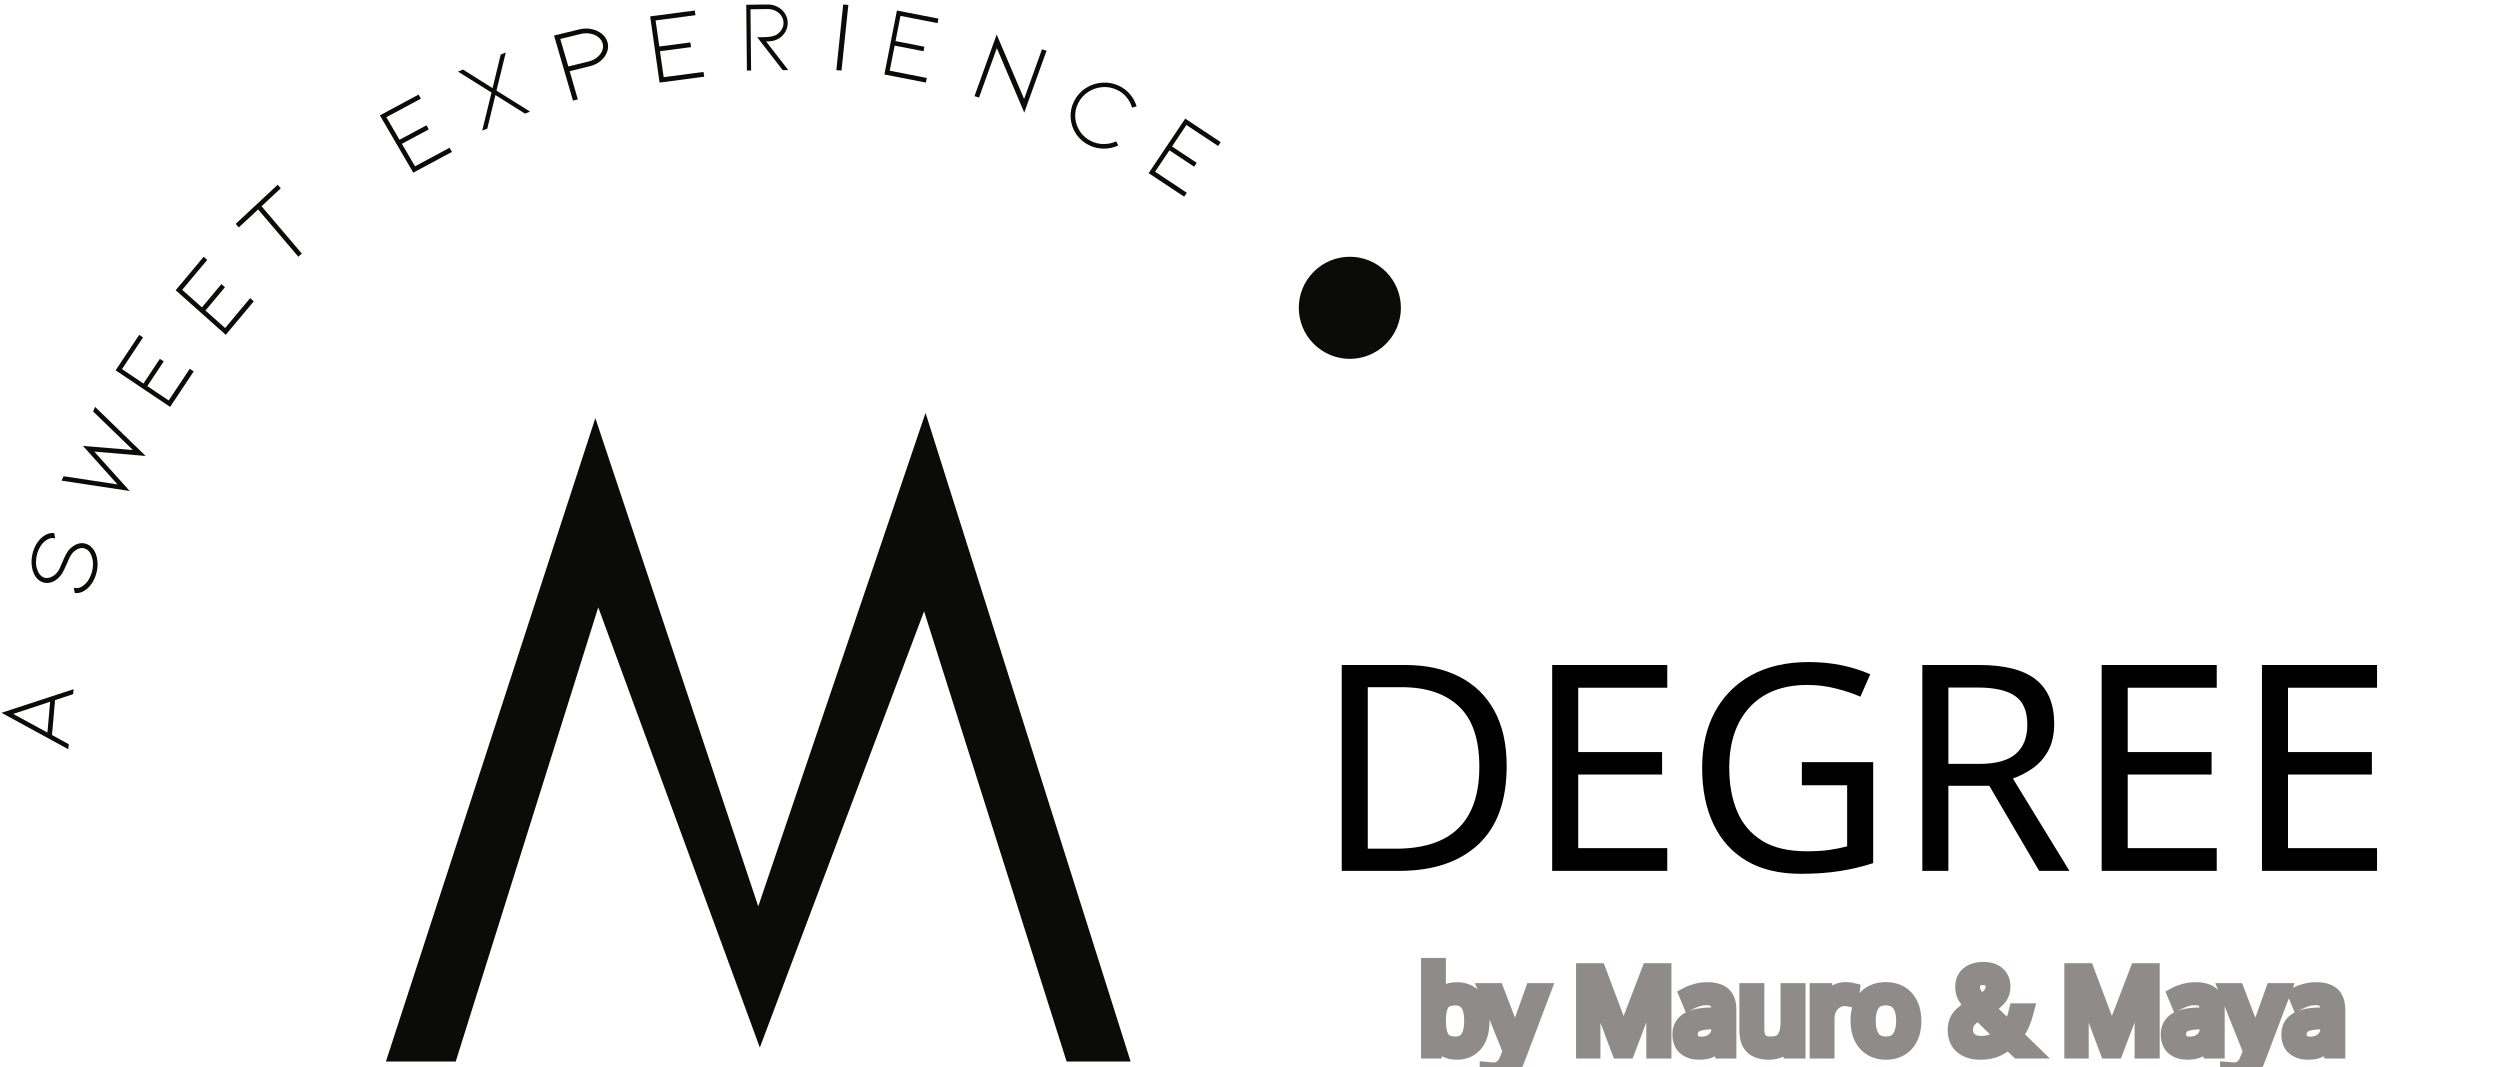
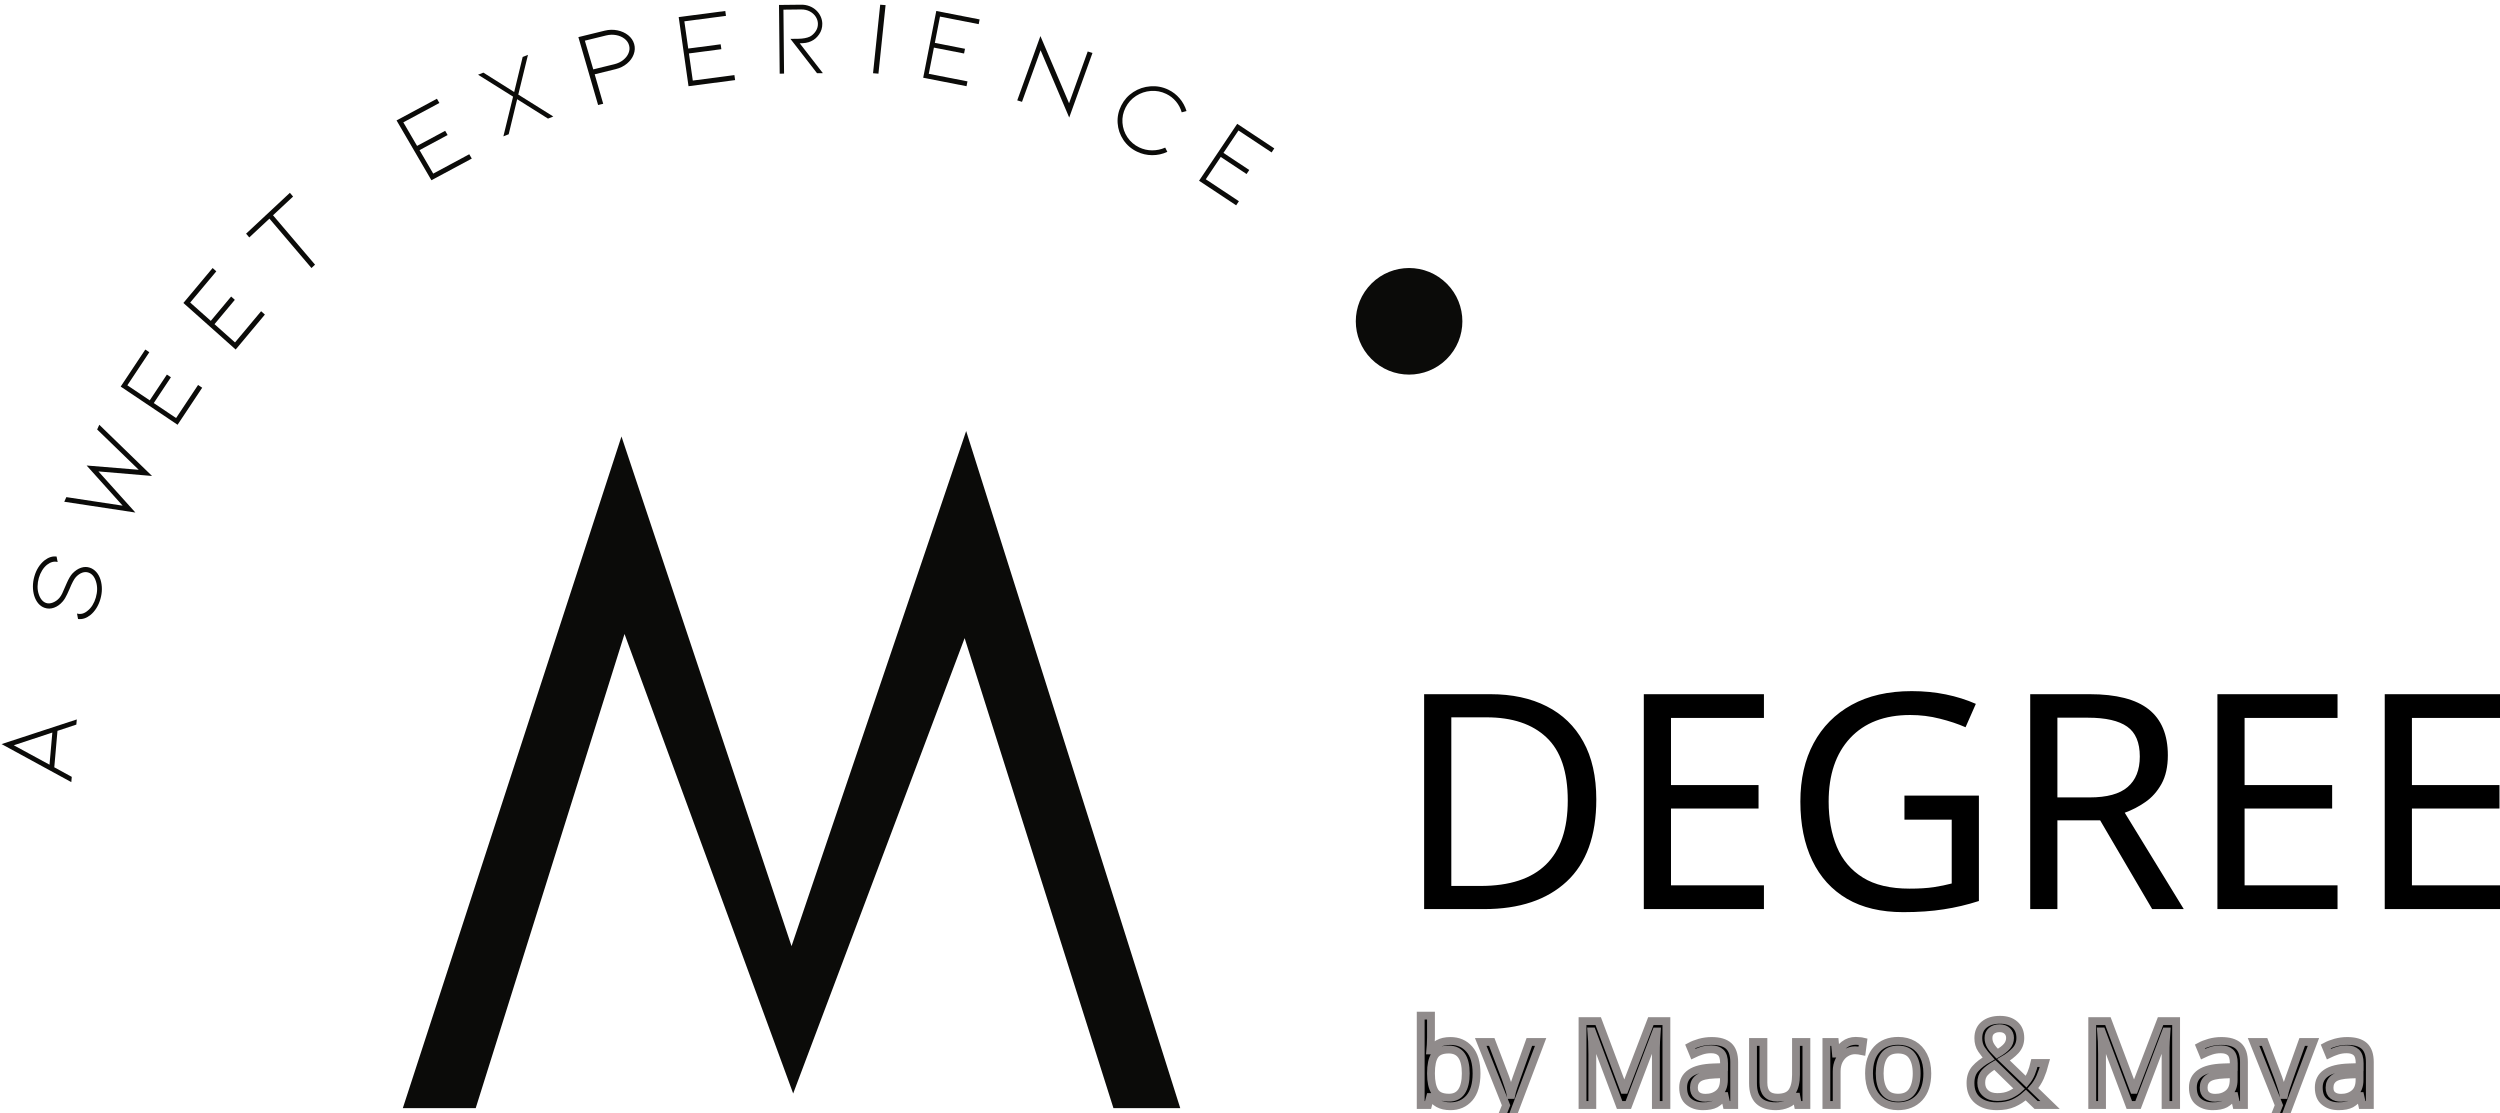
- <svg xmlns="http://www.w3.org/2000/svg" width="333px" height="142px" viewBox="0 0 333 142" version="1.1">
+ <svg xmlns="http://www.w3.org/2000/svg" width="319px" height="142px" viewBox="0 0 319 142" version="1.1">
  <defs />
  <g id="Page-1" stroke="none" stroke-width="1" fill="none" fill-rule="evenodd">
-     <g id="Homepage-3" transform="translate(-419, -185)">
-       <g id="second-logo" transform="translate(419, 185)">
-         <text id="by-Mauro-&amp;-Maya" stroke="#908B8B" stroke-width="2" font-family="Kiona-Regular, Kiona" font-size="15" font-weight="normal" fill="#000000">
-           <tspan x="189" y="140">by Mauro &amp; Maya</tspan>
+     <g id="second-logo">
+       <g id="by-Mauro-&amp;-Maya" transform="translate(180, 126)" fill="#000000" font-family="Kiona-Regular, Kiona" font-size="15" font-weight="normal" stroke="#908B8B">
+         <text>
+           <tspan x="0" y="15">by Mauro &amp; Maya</tspan>
        </text>
-         <polygon id="Fill-5" fill="#0B0B09" points="51.4 141.4 60.7 141.4 79.688 80.895 101.209 139.532 123.087 81.423 142.075 141.4 150.6 141.4 123.282 55 101 120.729 79.3 55.692" />
-         <path d="M184.124,35.754 C187.024,38.141 187.435,42.427 185.046,45.324 C182.656,48.225 178.372,48.635 175.475,46.246 C172.577,43.858 172.164,39.574 174.554,36.673 C176.941,33.778 181.226,33.364 184.124,35.754" id="Fill-7" fill="#0B0B09" />
-         <path d="M1.76,95.097 L6.318,97.574 L6.678,93.473 L1.76,95.097 Z M6.927,97.906 L9.158,99.128 L9.099,99.8 L0.2,94.945 L9.8,91.8 L9.741,92.457 L7.334,93.255 L6.927,97.906 Z" id="Fill-11" fill="#0B0B09" />
-         <path d="M10.349,72.443 C10.733,72.316 11.105,72.315 11.469,72.438 C11.78,72.544 12.055,72.729 12.289,72.99 C12.524,73.255 12.702,73.579 12.826,73.965 C13.062,74.754 13.058,75.579 12.812,76.437 C12.692,76.862 12.52,77.249 12.3,77.599 C12.08,77.949 11.825,78.243 11.535,78.478 C11.03,78.882 10.505,79.052 9.958,78.986 L9.825,78.287 C10.297,78.419 10.748,78.3 11.177,77.93 C11.415,77.747 11.624,77.51 11.805,77.217 C11.986,76.924 12.128,76.598 12.23,76.239 C12.442,75.501 12.447,74.819 12.244,74.192 C12.057,73.591 11.737,73.213 11.291,73.061 C11.029,72.971 10.759,72.979 10.479,73.079 C10.2,73.182 9.934,73.368 9.682,73.635 C9.451,73.891 9.182,74.396 8.873,75.153 C8.846,75.213 8.746,75.436 8.572,75.817 C8.399,76.198 8.207,76.509 7.999,76.751 C7.667,77.136 7.299,77.399 6.891,77.543 C6.484,77.688 6.086,77.695 5.697,77.56 C5.386,77.455 5.117,77.269 4.892,77.006 C4.666,76.74 4.493,76.416 4.371,76.03 C4.256,75.655 4.199,75.255 4.2,74.831 C4.201,74.406 4.262,73.982 4.384,73.558 C4.628,72.699 5.053,72.019 5.661,71.517 C6.186,71.109 6.704,70.942 7.221,71.018 L7.354,71.715 C7.14,71.653 6.919,71.65 6.689,71.709 C6.46,71.767 6.233,71.885 6.006,72.059 C5.766,72.252 5.555,72.494 5.375,72.786 C5.193,73.079 5.052,73.4 4.953,73.751 C4.853,74.103 4.801,74.457 4.795,74.814 C4.79,75.172 4.838,75.501 4.937,75.797 C5.029,76.092 5.157,76.338 5.317,76.534 C5.479,76.732 5.666,76.866 5.876,76.938 C6.138,77.029 6.428,77.011 6.746,76.887 C7.063,76.762 7.34,76.566 7.572,76.302 C7.712,76.137 7.835,75.943 7.939,75.722 C8.045,75.5 8.171,75.211 8.319,74.856 C8.345,74.794 8.413,74.64 8.522,74.394 C8.628,74.147 8.746,73.912 8.873,73.692 C9.001,73.473 9.131,73.296 9.261,73.158 C9.604,72.809 9.965,72.569 10.349,72.443" id="Fill-13" fill="#0B0B09" />
-         <polygon id="Fill-15" fill="#0B0B09" points="17.703 59.945 12.397 54.802 12.671 54.2 19.4 60.733 12.559 60.153 17.275 65.4 8.2 64.023 8.468 63.433 15.649 64.523 11.053 59.399" />
-         <polygon id="Fill-17" fill="#0B0B09" points="22.659 54.2 15.4 49.326 18.542 44.6 19.054 44.944 16.25 49.165 19.108 51.085 21.295 47.796 21.808 48.14 19.623 51.43 22.469 53.342 25.275 49.121 25.8 49.474" />
-         <polygon id="Fill-19" fill="#0B0B09" points="30.071 44.6 23.4 38.659 27.129 34.2 27.601 34.621 24.27 38.604 26.898 40.943 29.493 37.838 29.964 38.259 27.37 41.363 29.987 43.694 33.318 39.712 33.8 40.14" />
-         <polygon id="Fill-21" fill="#0B0B09" points="36.99 24.6 37.398 25.081 34.838 27.469 40.2 33.773 39.742 34.2 34.379 27.898 31.808 30.297 31.4 29.816" />
-         <polygon id="Fill-23" fill="#0B0B09" points="55.049 23 50.6 15.366 55.751 12.6 56.066 13.14 51.465 15.61 53.218 18.617 56.803 16.691 57.117 17.232 53.532 19.157 55.278 22.153 59.877 19.682 60.2 20.234" />
-         <polygon id="Fill-25" fill="#0B0B09" points="67.369 7 66.132 12.069 70.6 14.865 69.924 15.134 65.989 12.66 64.908 17.131 64.231 17.4 65.469 12.332 61 9.534 61.677 9.266 65.612 11.741 66.693 7.268" />
-         <path d="M75.701,8.853 L78.392,8.193 C78.827,8.087 79.204,7.907 79.523,7.652 C79.841,7.398 80.07,7.104 80.205,6.771 C80.342,6.436 80.362,6.106 80.268,5.777 C80.17,5.438 79.972,5.157 79.674,4.93 C79.376,4.703 79.02,4.552 78.607,4.478 C78.193,4.402 77.769,4.42 77.334,4.526 L74.628,5.19 L75.701,8.853 Z M76.318,13.4 L73.8,4.736 L77.158,3.913 C77.707,3.778 78.249,3.764 78.78,3.871 C79.311,3.98 79.77,4.186 80.152,4.491 C80.535,4.798 80.79,5.172 80.919,5.617 C81.044,6.053 81.024,6.494 80.858,6.938 C80.692,7.385 80.408,7.776 80.004,8.112 C79.601,8.449 79.124,8.685 78.574,8.82 L75.883,9.481 L76.968,13.241 L76.318,13.4 Z" id="Fill-27" fill="#0B0B09" />
-         <polygon id="Fill-29" fill="#0B0B09" points="87.855 11 86.6 2.18 92.546 1.4 92.635 2.024 87.324 2.721 87.819 6.194 91.956 5.652 92.045 6.276 87.908 6.819 88.4 10.279 93.709 9.582 93.8 10.22" />
-         <path d="M104.255,9.343 L100.859,4.96 L101.853,4.948 C102.464,4.941 102.96,4.849 103.339,4.673 C103.619,4.526 103.862,4.305 104.066,4.01 C104.269,3.717 104.369,3.394 104.366,3.043 C104.363,2.728 104.273,2.43 104.096,2.15 C103.92,1.868 103.669,1.639 103.344,1.463 C103.02,1.288 102.647,1.202 102.224,1.206 L99.966,1.233 L100.047,9.393 L99.488,9.4 L99.4,0.632 L102.219,0.6 C102.599,0.596 102.955,0.655 103.288,0.783 C103.62,0.909 103.912,1.093 104.163,1.331 C104.404,1.564 104.592,1.826 104.723,2.121 C104.854,2.416 104.922,2.722 104.925,3.037 C104.929,3.531 104.798,3.975 104.528,4.37 C104.259,4.765 103.938,5.049 103.569,5.224 C103.313,5.353 103.063,5.434 102.82,5.468 C102.576,5.503 102.318,5.521 102.044,5.524 L105,9.335 L104.255,9.343 Z" id="Fill-31" fill="#0B0B09" />
-         <polygon id="Fill-33" fill="#0B0B09" points="111.4 9.345 112.312 0.6 113 0.655 112.089 9.4" />
-         <polygon id="Fill-35" fill="#0B0B09" points="117.8 9.919 119.47 1.4 125 2.479 124.882 3.082 119.943 2.117 119.286 5.473 123.134 6.225 123.015 6.827 119.167 6.075 118.511 9.419 123.45 10.383 123.329 11" />
-         <polygon id="Fill-37" fill="#0B0B09" points="132.779 6.409 130.407 12.994 129.8 12.807 132.756 4.6 136.412 13.179 138.793 6.568 139.4 6.757 136.431 15" />
-         <path d="M145.085,19.353 C144.362,19.006 143.78,18.506 143.342,17.852 C142.905,17.198 142.661,16.482 142.61,15.704 C142.558,14.925 142.712,14.18 143.073,13.465 C143.433,12.752 143.945,12.18 144.606,11.748 C145.268,11.318 145.998,11.073 146.796,11.013 C147.595,10.953 148.356,11.096 149.079,11.444 C149.639,11.715 150.122,12.085 150.523,12.559 C150.926,13.033 151.217,13.571 151.4,14.17 L150.787,14.333 C150.642,13.821 150.398,13.358 150.055,12.947 C149.712,12.536 149.297,12.214 148.808,11.98 C148.182,11.678 147.529,11.554 146.845,11.605 C146.163,11.657 145.533,11.869 144.955,12.241 C144.379,12.615 143.934,13.112 143.622,13.729 C143.309,14.348 143.177,14.994 143.226,15.669 C143.274,16.341 143.486,16.958 143.86,17.517 C144.235,18.075 144.735,18.506 145.361,18.808 C145.881,19.056 146.43,19.183 147.011,19.185 C147.59,19.189 148.146,19.071 148.68,18.835 L148.952,19.378 C148.332,19.663 147.686,19.803 147.011,19.8 C146.336,19.796 145.694,19.647 145.085,19.353" id="Fill-39" fill="#0B0B09" />
-         <polygon id="Fill-41" fill="#0B0B09" points="153 23.064 157.869 15.8 162.6 18.935 162.255 19.45 158.028 16.65 156.113 19.51 159.406 21.693 159.061 22.206 155.767 20.026 153.859 22.875 158.084 25.675 157.732 26.2" />
-         <text id="DEGREE" font-family="Kiona-Regular, Kiona" font-size="38.4" font-weight="normal" fill="#000000">
-           <tspan x="175" y="116"> DEGREE</tspan>
+       </g>
+       <polygon id="Fill-5" fill="#0B0B09" fill-rule="nonzero" points="51.4 141.4 60.7 141.4 79.688 80.895 101.209 139.532 123.087 81.423 142.075 141.4 150.6 141.4 123.282 55 101 120.729 79.3 55.692" />
+       <path d="M184.124,35.754 C187.024,38.141 187.435,42.427 185.046,45.324 C182.656,48.225 178.372,48.635 175.475,46.246 C172.577,43.858 172.164,39.574 174.554,36.673 C176.941,33.778 181.226,33.364 184.124,35.754" id="Fill-7" fill="#0B0B09" fill-rule="nonzero" />
+       <path d="M1.76,95.097 L6.318,97.574 L6.678,93.473 L1.76,95.097 Z M6.927,97.906 L9.158,99.128 L9.099,99.8 L0.2,94.945 L9.8,91.8 L9.741,92.457 L7.334,93.255 L6.927,97.906 Z" id="Fill-11" fill="#0B0B09" fill-rule="nonzero" />
+       <path d="M10.349,72.443 C10.733,72.316 11.105,72.315 11.469,72.438 C11.78,72.544 12.055,72.729 12.289,72.99 C12.524,73.255 12.702,73.579 12.826,73.965 C13.062,74.754 13.058,75.579 12.812,76.437 C12.692,76.862 12.52,77.249 12.3,77.599 C12.08,77.949 11.825,78.243 11.535,78.478 C11.03,78.882 10.505,79.052 9.958,78.986 L9.825,78.287 C10.297,78.419 10.748,78.3 11.177,77.93 C11.415,77.747 11.624,77.51 11.805,77.217 C11.986,76.924 12.128,76.598 12.23,76.239 C12.442,75.501 12.447,74.819 12.244,74.192 C12.057,73.591 11.737,73.213 11.291,73.061 C11.029,72.971 10.759,72.979 10.479,73.079 C10.2,73.182 9.934,73.368 9.682,73.635 C9.451,73.891 9.182,74.396 8.873,75.153 C8.846,75.213 8.746,75.436 8.572,75.817 C8.399,76.198 8.207,76.509 7.999,76.751 C7.667,77.136 7.299,77.399 6.891,77.543 C6.484,77.688 6.086,77.695 5.697,77.56 C5.386,77.455 5.117,77.269 4.892,77.006 C4.666,76.74 4.493,76.416 4.371,76.03 C4.256,75.655 4.199,75.255 4.2,74.831 C4.201,74.406 4.262,73.982 4.384,73.558 C4.628,72.699 5.053,72.019 5.661,71.517 C6.186,71.109 6.704,70.942 7.221,71.018 L7.354,71.715 C7.14,71.653 6.919,71.65 6.689,71.709 C6.46,71.767 6.233,71.885 6.006,72.059 C5.766,72.252 5.555,72.494 5.375,72.786 C5.193,73.079 5.052,73.4 4.953,73.751 C4.853,74.103 4.801,74.457 4.795,74.814 C4.79,75.172 4.838,75.501 4.937,75.797 C5.029,76.092 5.157,76.338 5.317,76.534 C5.479,76.732 5.666,76.866 5.876,76.938 C6.138,77.029 6.428,77.011 6.746,76.887 C7.063,76.762 7.34,76.566 7.572,76.302 C7.712,76.137 7.835,75.943 7.939,75.722 C8.045,75.5 8.171,75.211 8.319,74.856 C8.345,74.794 8.413,74.64 8.522,74.394 C8.628,74.147 8.746,73.912 8.873,73.692 C9.001,73.473 9.131,73.296 9.261,73.158 C9.604,72.809 9.965,72.569 10.349,72.443" id="Fill-13" fill="#0B0B09" fill-rule="nonzero" />
+       <polygon id="Fill-15" fill="#0B0B09" fill-rule="nonzero" points="17.703 59.945 12.397 54.802 12.671 54.2 19.4 60.733 12.559 60.153 17.275 65.4 8.2 64.023 8.468 63.433 15.649 64.523 11.053 59.399" />
+       <polygon id="Fill-17" fill="#0B0B09" fill-rule="nonzero" points="22.659 54.2 15.4 49.326 18.542 44.6 19.054 44.944 16.25 49.165 19.108 51.085 21.295 47.796 21.808 48.14 19.623 51.43 22.469 53.342 25.275 49.121 25.8 49.474" />
+       <polygon id="Fill-19" fill="#0B0B09" fill-rule="nonzero" points="30.071 44.6 23.4 38.659 27.129 34.2 27.601 34.621 24.27 38.604 26.898 40.943 29.493 37.838 29.964 38.259 27.37 41.363 29.987 43.694 33.318 39.712 33.8 40.14" />
+       <polygon id="Fill-21" fill="#0B0B09" fill-rule="nonzero" points="36.99 24.6 37.398 25.081 34.838 27.469 40.2 33.773 39.742 34.2 34.379 27.898 31.808 30.297 31.4 29.816" />
+       <polygon id="Fill-23" fill="#0B0B09" fill-rule="nonzero" points="55.049 23 50.6 15.366 55.751 12.6 56.066 13.14 51.465 15.61 53.218 18.617 56.803 16.691 57.117 17.232 53.532 19.157 55.278 22.153 59.877 19.682 60.2 20.234" />
+       <polygon id="Fill-25" fill="#0B0B09" fill-rule="nonzero" points="67.369 7 66.132 12.069 70.6 14.865 69.924 15.134 65.989 12.66 64.908 17.131 64.231 17.4 65.469 12.332 61 9.534 61.677 9.266 65.612 11.741 66.693 7.268" />
+       <path d="M75.701,8.853 L78.392,8.193 C78.827,8.087 79.204,7.907 79.523,7.652 C79.841,7.398 80.07,7.104 80.205,6.771 C80.342,6.436 80.362,6.106 80.268,5.777 C80.17,5.438 79.972,5.157 79.674,4.93 C79.376,4.703 79.02,4.552 78.607,4.478 C78.193,4.402 77.769,4.42 77.334,4.526 L74.628,5.19 L75.701,8.853 Z M76.318,13.4 L73.8,4.736 L77.158,3.913 C77.707,3.778 78.249,3.764 78.78,3.871 C79.311,3.98 79.77,4.186 80.152,4.491 C80.535,4.798 80.79,5.172 80.919,5.617 C81.044,6.053 81.024,6.494 80.858,6.938 C80.692,7.385 80.408,7.776 80.004,8.112 C79.601,8.449 79.124,8.685 78.574,8.82 L75.883,9.481 L76.968,13.241 L76.318,13.4 Z" id="Fill-27" fill="#0B0B09" fill-rule="nonzero" />
+       <polygon id="Fill-29" fill="#0B0B09" fill-rule="nonzero" points="87.855 11 86.6 2.18 92.546 1.4 92.635 2.024 87.324 2.721 87.819 6.194 91.956 5.652 92.045 6.276 87.908 6.819 88.4 10.279 93.709 9.582 93.8 10.22" />
+       <path d="M104.255,9.343 L100.859,4.96 L101.853,4.948 C102.464,4.941 102.96,4.849 103.339,4.673 C103.619,4.526 103.862,4.305 104.066,4.01 C104.269,3.717 104.369,3.394 104.366,3.043 C104.363,2.728 104.273,2.43 104.096,2.15 C103.92,1.868 103.669,1.639 103.344,1.463 C103.02,1.288 102.647,1.202 102.224,1.206 L99.966,1.233 L100.047,9.393 L99.488,9.4 L99.4,0.632 L102.219,0.6 C102.599,0.596 102.955,0.655 103.288,0.783 C103.62,0.909 103.912,1.093 104.163,1.331 C104.404,1.564 104.592,1.826 104.723,2.121 C104.854,2.416 104.922,2.722 104.925,3.037 C104.929,3.531 104.798,3.975 104.528,4.37 C104.259,4.765 103.938,5.049 103.569,5.224 C103.313,5.353 103.063,5.434 102.82,5.468 C102.576,5.503 102.318,5.521 102.044,5.524 L105,9.335 L104.255,9.343 Z" id="Fill-31" fill="#0B0B09" fill-rule="nonzero" />
+       <polygon id="Fill-33" fill="#0B0B09" fill-rule="nonzero" points="111.4 9.345 112.312 0.6 113 0.655 112.089 9.4" />
+       <polygon id="Fill-35" fill="#0B0B09" fill-rule="nonzero" points="117.8 9.919 119.47 1.4 125 2.479 124.882 3.082 119.943 2.117 119.286 5.473 123.134 6.225 123.015 6.827 119.167 6.075 118.511 9.419 123.45 10.383 123.329 11" />
+       <polygon id="Fill-37" fill="#0B0B09" fill-rule="nonzero" points="132.779 6.409 130.407 12.994 129.8 12.807 132.756 4.6 136.412 13.179 138.793 6.568 139.4 6.757 136.431 15" />
+       <path d="M145.085,19.353 C144.362,19.006 143.78,18.506 143.342,17.852 C142.905,17.198 142.661,16.482 142.61,15.704 C142.558,14.925 142.712,14.18 143.073,13.465 C143.433,12.752 143.945,12.18 144.606,11.748 C145.268,11.318 145.998,11.073 146.796,11.013 C147.595,10.953 148.356,11.096 149.079,11.444 C149.639,11.715 150.122,12.085 150.523,12.559 C150.926,13.033 151.217,13.571 151.4,14.17 L150.787,14.333 C150.642,13.821 150.398,13.358 150.055,12.947 C149.712,12.536 149.297,12.214 148.808,11.98 C148.182,11.678 147.529,11.554 146.845,11.605 C146.163,11.657 145.533,11.869 144.955,12.241 C144.379,12.615 143.934,13.112 143.622,13.729 C143.309,14.348 143.177,14.994 143.226,15.669 C143.274,16.341 143.486,16.958 143.86,17.517 C144.235,18.075 144.735,18.506 145.361,18.808 C145.881,19.056 146.43,19.183 147.011,19.185 C147.59,19.189 148.146,19.071 148.68,18.835 L148.952,19.378 C148.332,19.663 147.686,19.803 147.011,19.8 C146.336,19.796 145.694,19.647 145.085,19.353" id="Fill-39" fill="#0B0B09" fill-rule="nonzero" />
+       <polygon id="Fill-41" fill="#0B0B09" fill-rule="nonzero" points="153 23.064 157.869 15.8 162.6 18.935 162.255 19.45 158.028 16.65 156.113 19.51 159.406 21.693 159.061 22.206 155.767 20.026 153.859 22.875 158.084 25.675 157.732 26.2" />
+       <g id="DEGREE" transform="translate(178, 78)" fill="#000000" font-family="Kiona-Regular, Kiona" font-size="38.4" font-weight="normal">
+         <text>
+           <tspan x="0" y="38">DEGREE</tspan>
        </text>
      </g>
    </g>
  </g>
</svg>
